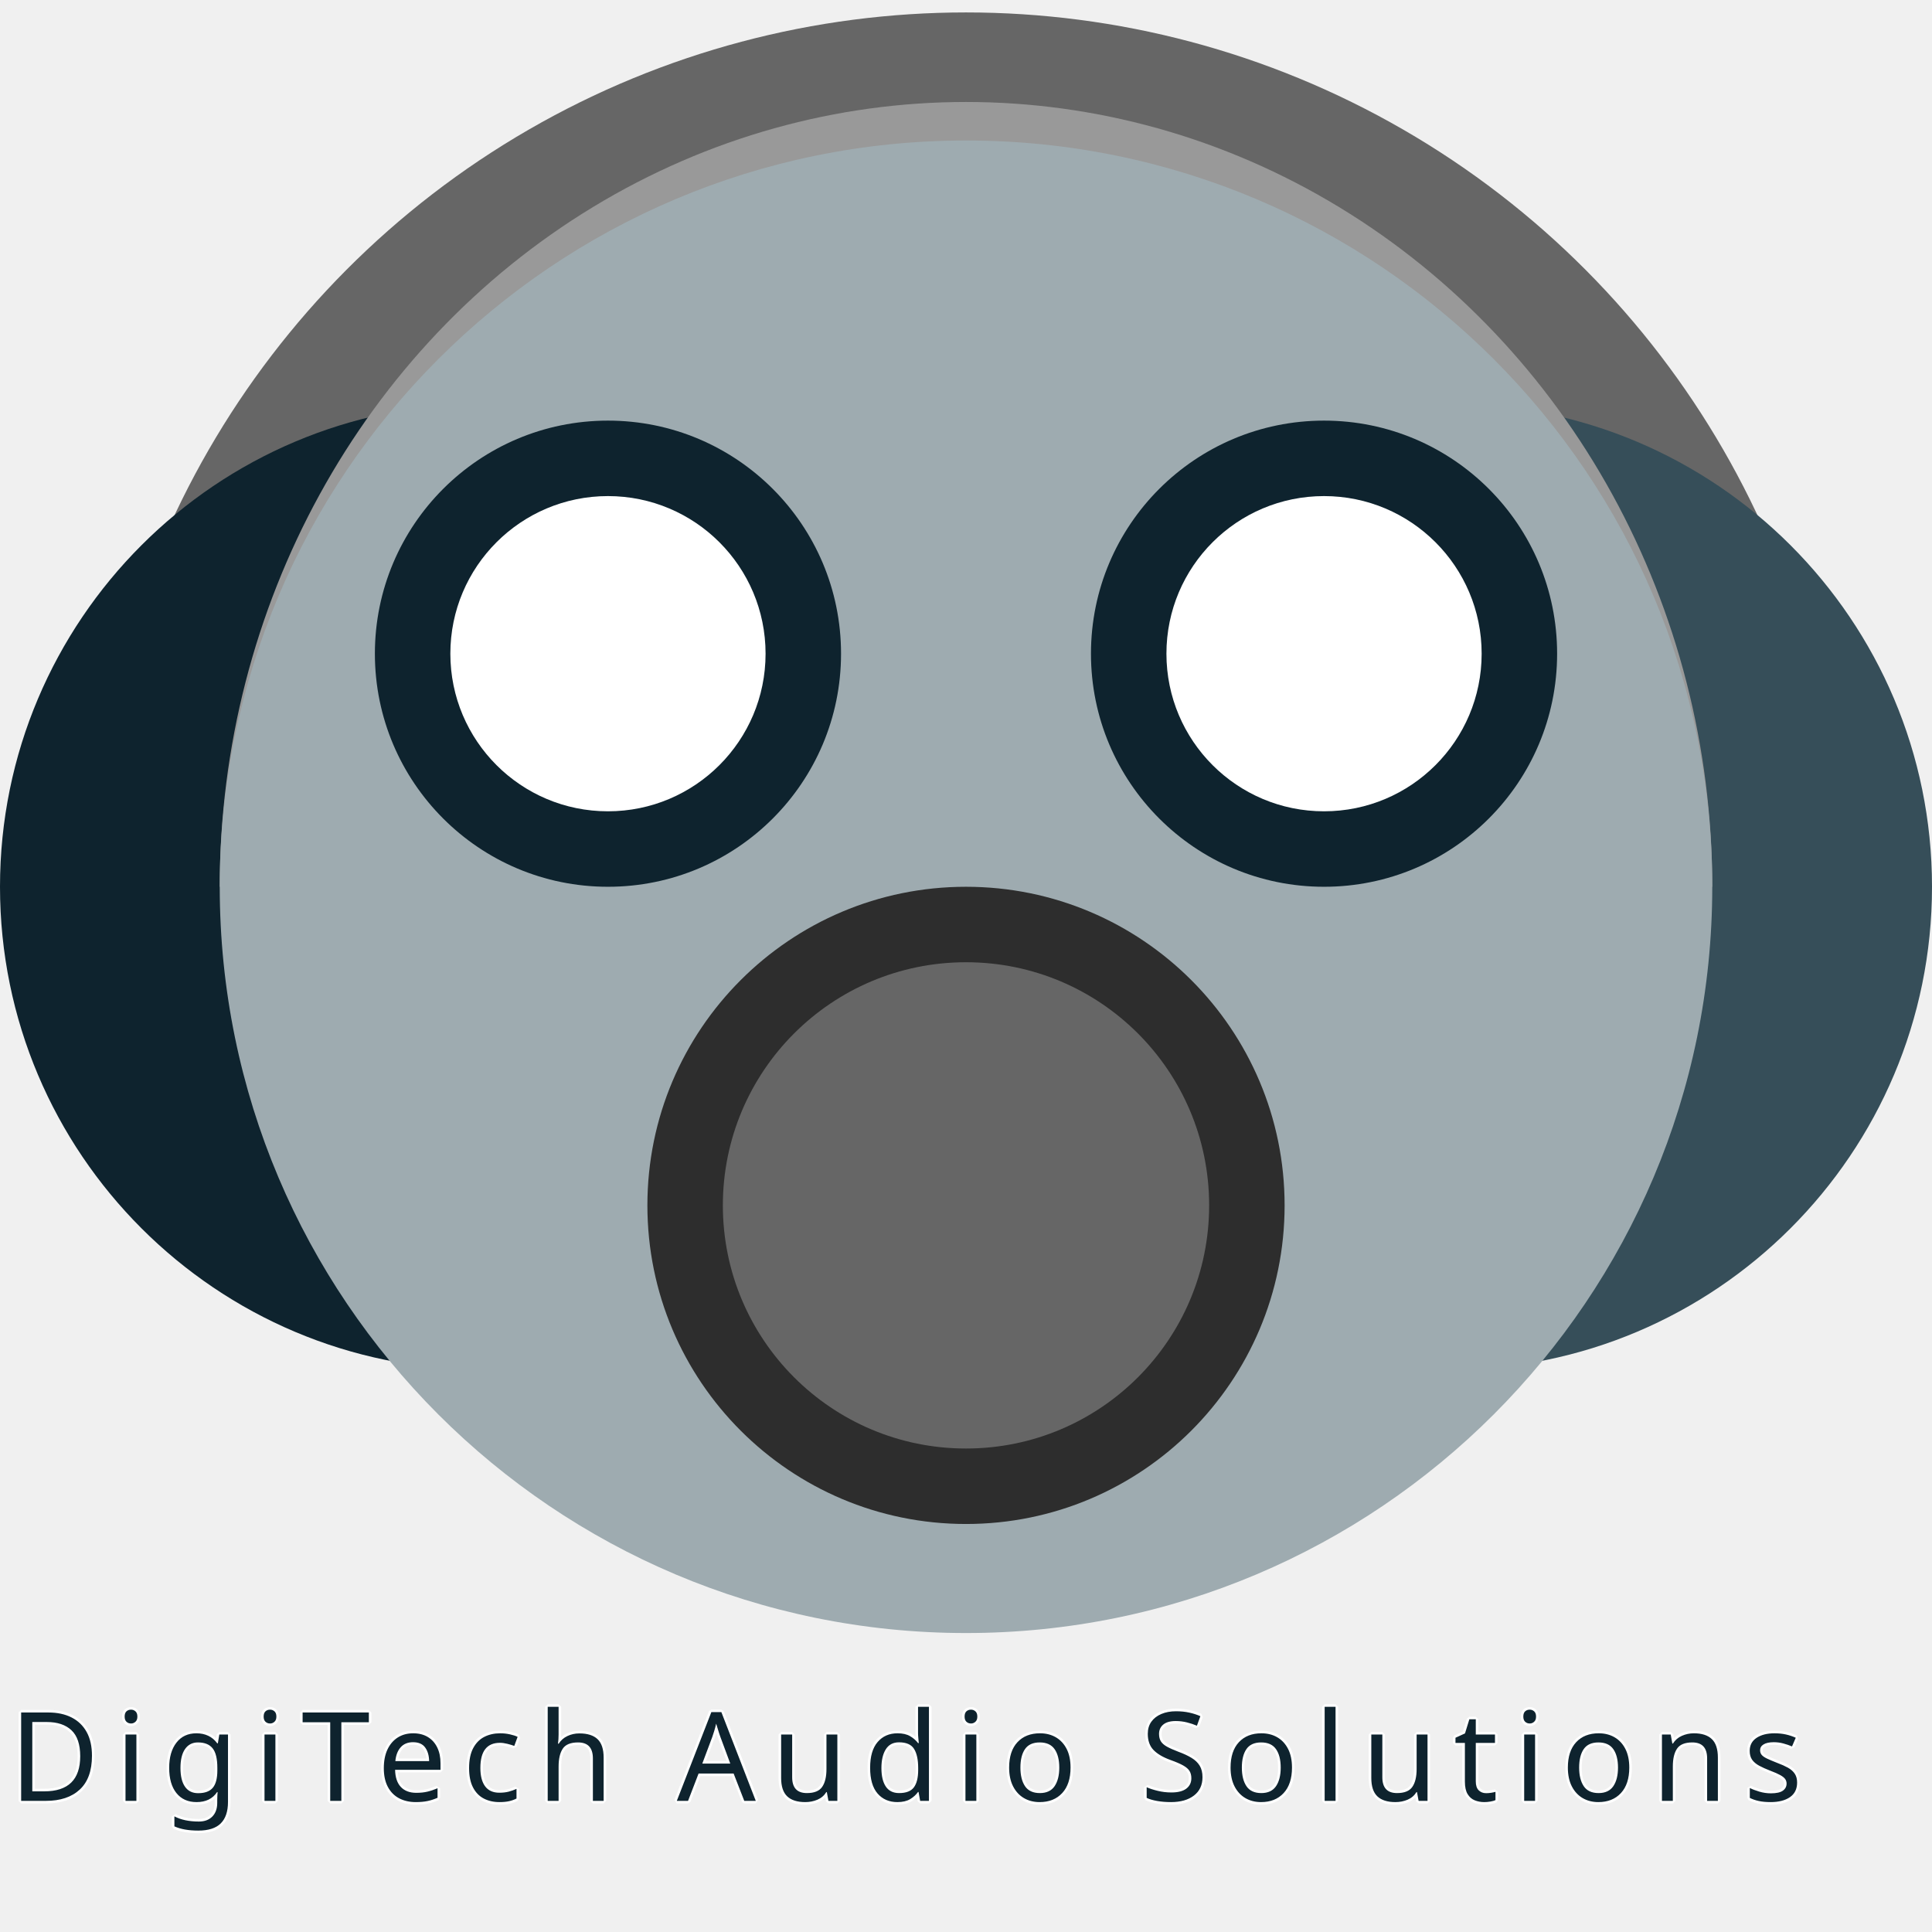
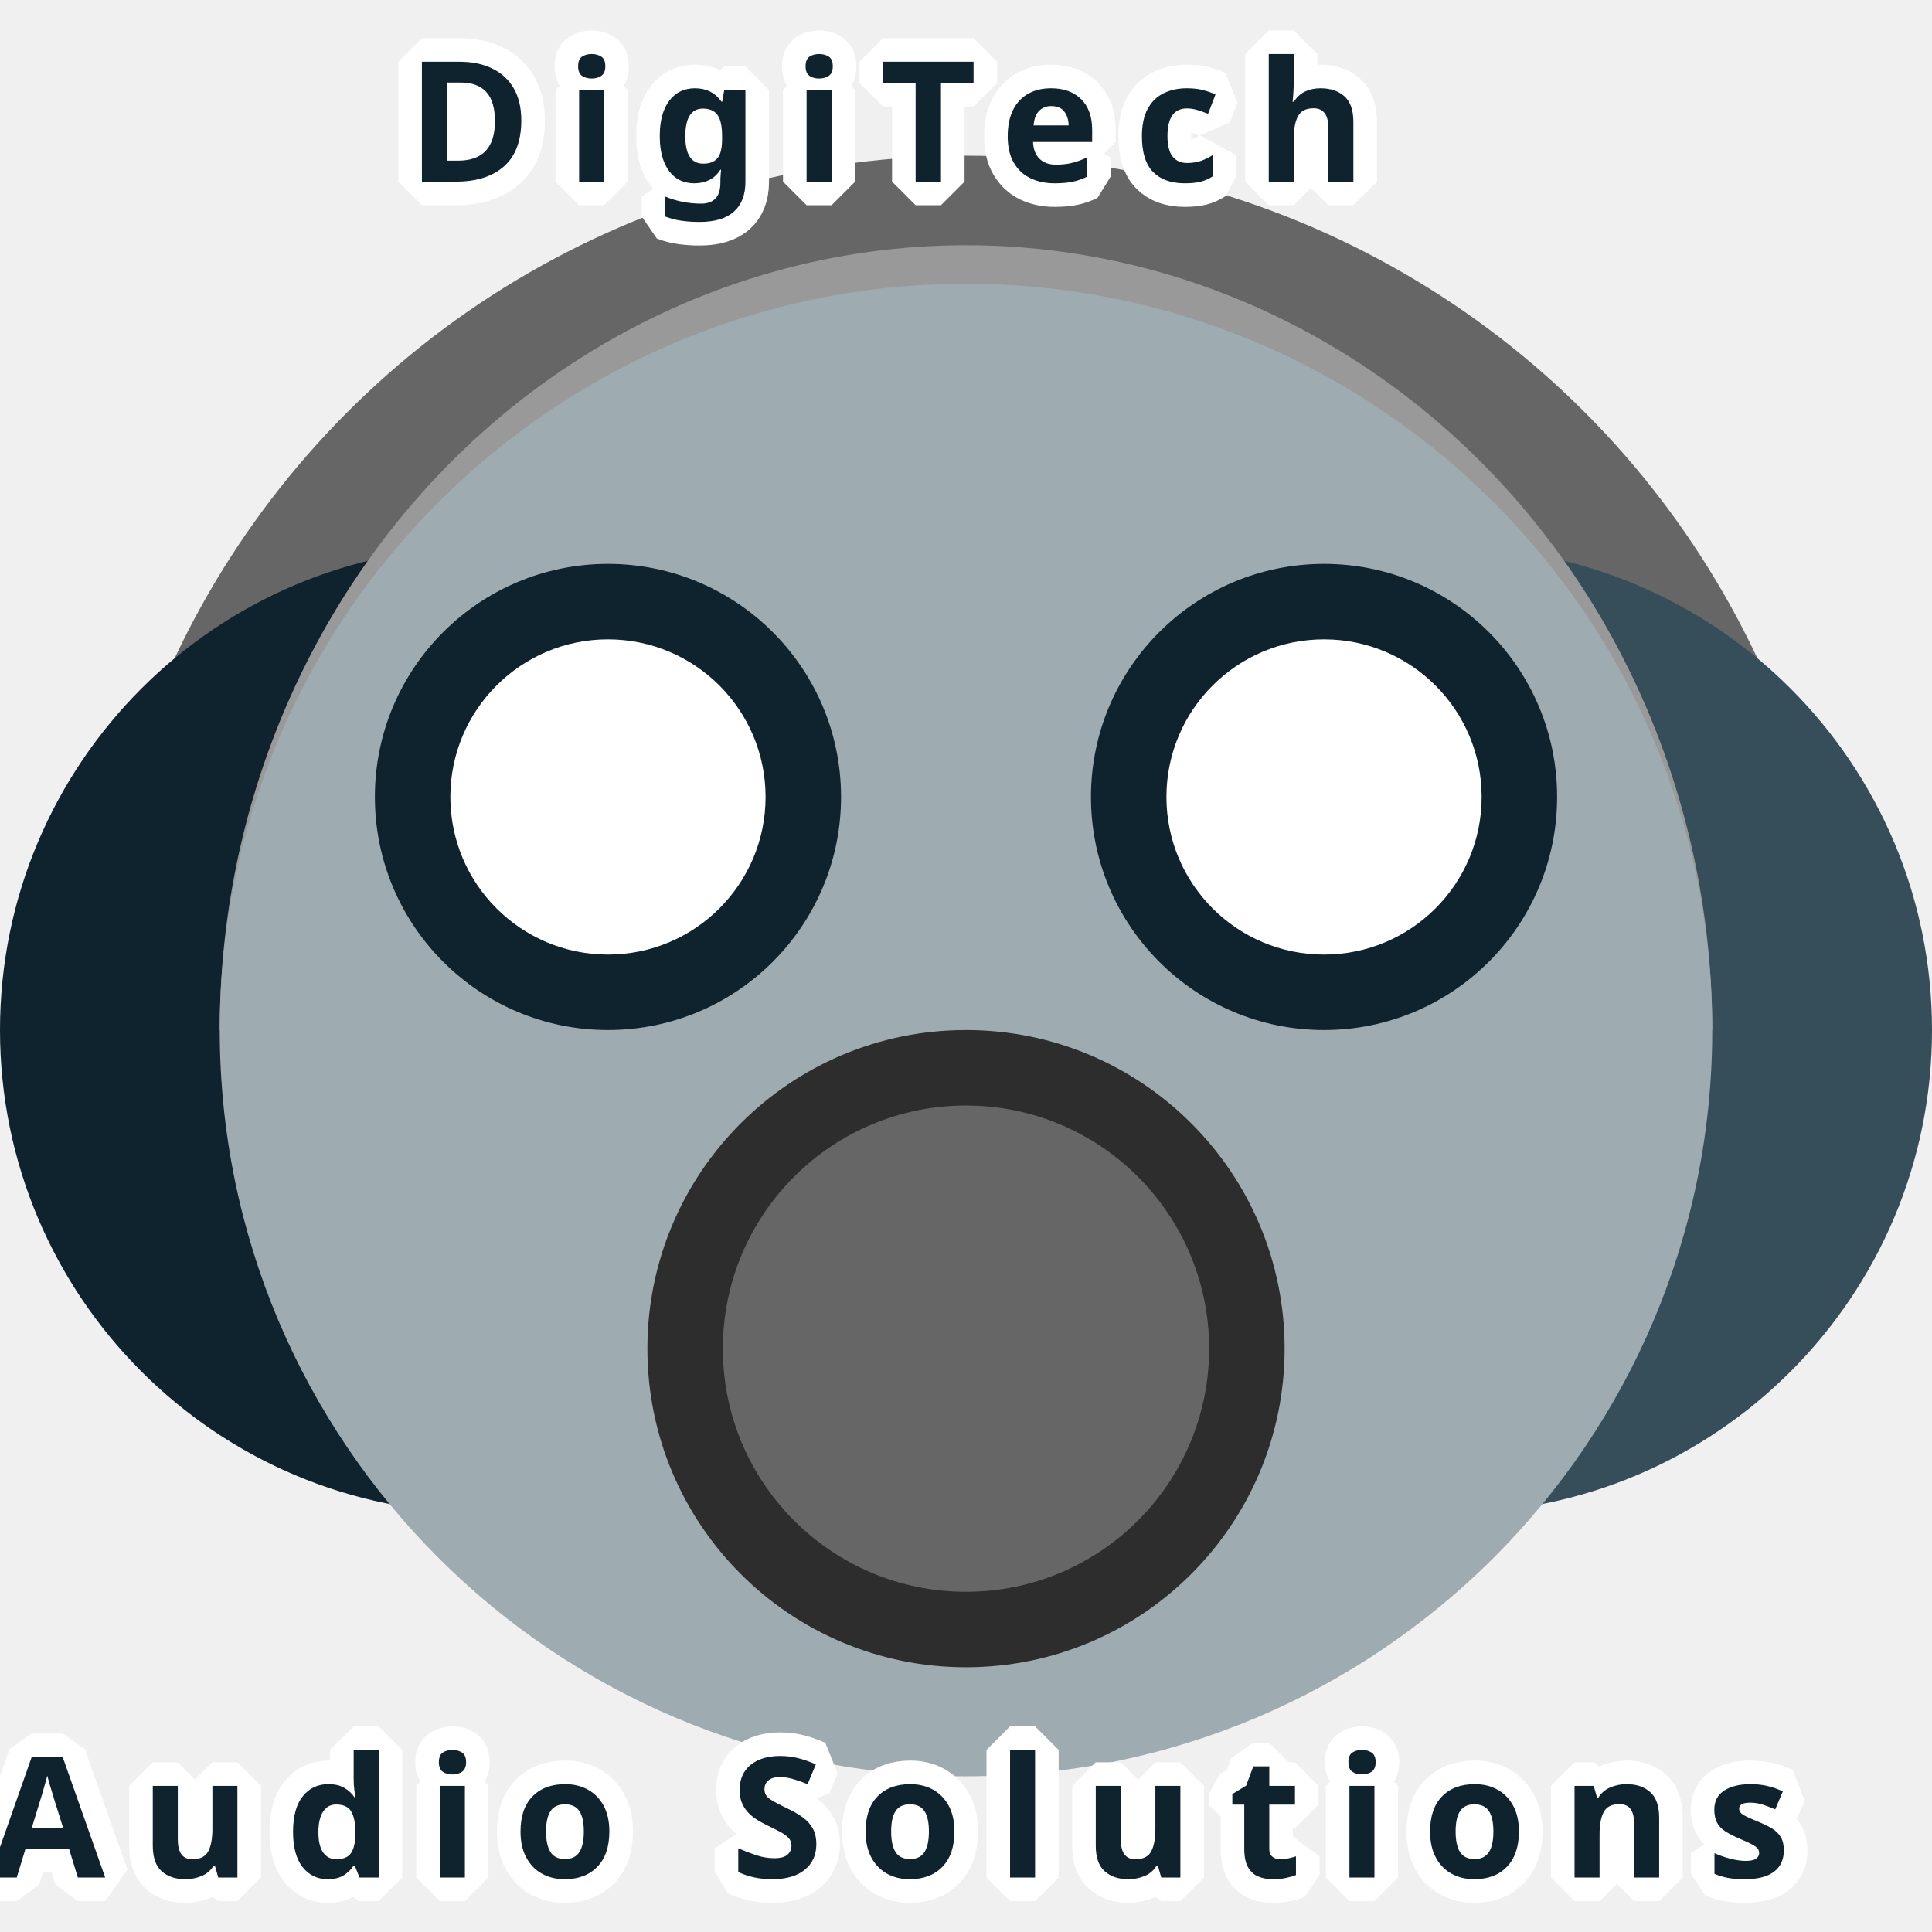
<svg xmlns="http://www.w3.org/2000/svg" xmlns:ns1="http://www.openswatchbook.org/uri/2009/osb" xmlns:xlink="http://www.w3.org/1999/xlink" width="4096" height="4096" viewBox="0 0 1083.733 1083.733" version="1.1" id="svg8">
  <defs id="defs2">
    <linearGradient id="linearGradient1059">
      <stop style="stop-color:#ffffff;stop-opacity:1;" offset="0" id="stop1055" />
      <stop style="stop-color:#ffffff;stop-opacity:0;" offset="1" id="stop1057" />
    </linearGradient>
    <linearGradient id="linearGradient6227" ns1:paint="solid">
      <stop style="stop-color:#000000;stop-opacity:1;" offset="0" id="stop6225" />
    </linearGradient>
    <linearGradient xlink:href="#linearGradient6227" id="linearGradient6229" x1="12.755" y1="193.855" x2="1011.245" y2="193.855" gradientUnits="userSpaceOnUse" />
    <radialGradient xlink:href="#linearGradient1059" id="radialGradient1061" cx="541.867" cy="176.438" fx="541.867" fy="176.438" r="541.866" gradientTransform="matrix(1,0,0,0.06673737,0,164.6635)" gradientUnits="userSpaceOnUse" />
  </defs>
  <g id="layer1" transform="translate(0,786.7331)">
-     <text id="text6513" y="223.444" x="539.928" style="font-style:normal;font-variant:normal;font-weight:normal;font-stretch:normal;font-size:55.546px;line-height:1.25;font-family:Comfortaa;-inkscape-font-specification:Comfortaa;letter-spacing:0px;word-spacing:0px;fill:#0e232e;fill-opacity:1;stroke:#ffffff;stroke-width:2.893;stroke-linecap:round;stroke-linejoin:bevel;stroke-miterlimit:4;stroke-dasharray:none;stroke-opacity:1;paint-order:markers stroke fill" xml:space="preserve">
-       <tspan id="tspan6511" style="font-style:normal;font-variant:normal;font-weight:300;font-stretch:normal;font-size:69.432px;line-height:69.432px;font-family:Comfortaa;-inkscape-font-specification:'Comfortaa Light';text-align:center;letter-spacing:8.679px;text-anchor:middle;fill:#0e232e;fill-opacity:1;stroke:#ffffff;stroke-width:2.893;stroke-linecap:round;stroke-linejoin:bevel;stroke-miterlimit:4;stroke-dasharray:none;stroke-opacity:1;paint-order:markers stroke fill" y="223.444" x="544.268">DigiTech Audio Solutions</tspan>
+     <text id="text6513" y="1468.547" x="382.779" style="font-style:normal;font-variant:normal;font-weight:normal;font-stretch:normal;font-size:55.546px;line-height:1.25;font-family:Comfortaa;-inkscape-font-specification:Comfortaa;letter-spacing:0px;word-spacing:0px;fill:#0e232e;fill-opacity:1;stroke:#ffffff;stroke-width:2.893;stroke-linecap:round;stroke-linejoin:bevel;stroke-miterlimit:4;stroke-dasharray:none;stroke-opacity:1;paint-order:markers stroke fill" xml:space="preserve">
+       <tspan id="tspan6511" style="font-style:normal;font-variant:normal;font-weight:bold;font-stretch:normal;font-size:63.5px;line-height:69.432px;font-family:Comfortaa;-inkscape-font-specification:'Comfortaa Bold';text-align:center;letter-spacing:13.229px;word-spacing:18.521px;text-anchor:middle;fill:#0e232e;fill-opacity:1;stroke:#ffffff;stroke-width:2.893;stroke-linecap:round;stroke-linejoin:bevel;stroke-miterlimit:4;stroke-dasharray:none;stroke-opacity:1;paint-order:markers stroke fill" y="1468.547" x="389.394">DigiTech Audio Solutions</tspan>
    </text>
-     <g id="g3804" transform="matrix(1.866667,0,0,1.866667,1100.667,-30.90827)">
+     <g id="g1046" transform="translate(0,-354.5418)">
+       <rect y="-770.794" x="209.398" height="119.704" width="664.937" id="rect933" style="fill:#ffffff;fill-opacity:1;stroke:#0e232e;stroke-width:3.853;stroke-linecap:round;stroke-linejoin:bevel;stroke-miterlimit:4;stroke-dasharray:none;stroke-opacity:1;paint-order:normal" />
+       <g transform="translate(0.4497249)" id="g1024">
+         <g id="g1004">
+           <g style="stroke:#0e232e;stroke-width:3.773;stroke-miterlimit:4;stroke-dasharray:none" transform="matrix(0.7013305,0,0,0.7013305,136.4008,-212.5938)" id="g952">
+             <circle style="fill:#ffffff;fill-opacity:1;stroke:#0e232e;stroke-width:12.072;stroke-linecap:round;stroke-linejoin:bevel;stroke-miterlimit:4;stroke-dasharray:none;stroke-opacity:1;paint-order:normal" id="path935" cx="196.143" cy="-710.575" r="72.453" />
+             <circle r="55.101" cy="-710.575" cx="196.143" id="circle945" style="fill:#ffffff;fill-opacity:1;stroke:#0e232e;stroke-width:3.773;stroke-linecap:round;stroke-linejoin:bevel;stroke-miterlimit:4;stroke-dasharray:none;stroke-opacity:1;paint-order:normal" />
+             <circle style="fill:#0e232e;fill-opacity:1;stroke:#0e232e;stroke-width:3.773;stroke-linecap:round;stroke-linejoin:bevel;stroke-miterlimit:4;stroke-dasharray:none;stroke-opacity:1;paint-order:normal" id="circle947" cx="196.143" cy="-710.575" r="33.412" />
+           </g>
+           <g id="g960" transform="matrix(0.7013305,0,0,0.7013305,257.2846,-212.5938)" style="stroke:#0e232e;stroke-width:3.773;stroke-miterlimit:4;stroke-dasharray:none">
+             <circle r="72.453" cy="-710.575" cx="196.143" id="circle954" style="fill:#ffffff;fill-opacity:1;stroke:#0e232e;stroke-width:12.072;stroke-linecap:round;stroke-linejoin:bevel;stroke-miterlimit:4;stroke-dasharray:none;stroke-opacity:1;paint-order:normal" />
+             <circle style="fill:#ffffff;fill-opacity:1;stroke:#0e232e;stroke-width:3.773;stroke-linecap:round;stroke-linejoin:bevel;stroke-miterlimit:4;stroke-dasharray:none;stroke-opacity:1;paint-order:normal" id="circle956" cx="196.143" cy="-710.575" r="55.101" />
+             <circle r="33.412" cy="-710.575" cx="196.143" id="circle958" style="fill:#0e232e;fill-opacity:1;stroke:#0e232e;stroke-width:3.773;stroke-linecap:round;stroke-linejoin:bevel;stroke-miterlimit:4;stroke-dasharray:none;stroke-opacity:1;paint-order:normal" />
+           </g>
+         </g>
+         <g id="g994">
+           <g id="g976" transform="matrix(0.7013305,0,0,0.7013305,550.4278,-212.5938)" style="stroke:#0e232e;stroke-width:3.773;stroke-miterlimit:4;stroke-dasharray:none">
+             <circle r="72.453" cy="-710.575" cx="196.143" id="circle970" style="fill:#ffffff;fill-opacity:1;stroke:#0e232e;stroke-width:12.072;stroke-linecap:round;stroke-linejoin:bevel;stroke-miterlimit:4;stroke-dasharray:none;stroke-opacity:1;paint-order:normal" />
+             <circle style="fill:#ffffff;fill-opacity:1;stroke:#0e232e;stroke-width:3.773;stroke-linecap:round;stroke-linejoin:bevel;stroke-miterlimit:4;stroke-dasharray:none;stroke-opacity:1;paint-order:normal" id="circle972" cx="196.143" cy="-710.575" r="55.101" />
+             <circle r="33.412" cy="-710.575" cx="196.143" id="circle974" style="fill:#0e232e;fill-opacity:1;stroke:#0e232e;stroke-width:3.773;stroke-linecap:round;stroke-linejoin:bevel;stroke-miterlimit:4;stroke-dasharray:none;stroke-opacity:1;paint-order:normal" />
+           </g>
+           <g style="stroke:#0e232e;stroke-width:3.773;stroke-miterlimit:4;stroke-dasharray:none" transform="matrix(0.7013305,0,0,0.7013305,671.3116,-212.5938)" id="g984">
+             <circle style="fill:#ffffff;fill-opacity:1;stroke:#0e232e;stroke-width:12.072;stroke-linecap:round;stroke-linejoin:bevel;stroke-miterlimit:4;stroke-dasharray:none;stroke-opacity:1;paint-order:normal" id="circle978" cx="196.143" cy="-710.575" r="72.453" />
+             <circle r="55.101" cy="-710.575" cx="196.143" id="circle980" style="fill:#ffffff;fill-opacity:1;stroke:#0e232e;stroke-width:3.773;stroke-linecap:round;stroke-linejoin:bevel;stroke-miterlimit:4;stroke-dasharray:none;stroke-opacity:1;paint-order:normal" />
+             <circle style="fill:#0e232e;fill-opacity:1;stroke:#0e232e;stroke-width:3.773;stroke-linecap:round;stroke-linejoin:bevel;stroke-miterlimit:4;stroke-dasharray:none;stroke-opacity:1;paint-order:normal" id="circle982" cx="196.143" cy="-710.575" r="33.412" />
+           </g>
+         </g>
+       </g>
+     </g>
+     <g id="g3804" transform="matrix(1.866667,0,0,1.866667,1100.667,49.4546)">
      <g style="image-rendering:auto" id="g3771">
        <path id="circle3748" style="fill:#666666;stroke:none;stroke-width:0.479" d="M 562.099,138.429 A 262.741,262.741 0 0 1 430.728,365.969 262.741,262.741 0 0 1 167.986,365.969 262.741,262.741 0 0 1 36.616,138.429 l 262.741,1e-5 z" transform="scale(-1)" />
        <circle id="path3742" cx="-444.5" cy="-138.429" r="145.143" style="fill:#0e232e;stroke:none;stroke-width:0.265" />
        <circle style="fill:#364e59;stroke:none;stroke-width:0.265" r="145.143" cy="-138.429" cx="-154.214" id="circle3744" />
      </g>
      <path id="path3750" style="fill:#999999;stroke:none;stroke-width:0.419" d="m 523.612,138.429 a 224.255,235.831 0 0 1 -112.127,204.236 224.255,235.831 0 0 1 -224.255,-10e-6 224.255,235.831 0 0 1 -112.127,-204.236 l 224.255,1e-5 z" transform="scale(-1)" />
      <circle id="circle3746" cx="-299.357" cy="-138.429" r="224.255" style="fill:#9eabb0;stroke:none;stroke-width:0.409" />
      <g transform="translate(-107.5916,-70.04035)" id="g3764">
        <circle id="circle3752" cx="-299.357" cy="-138.429" r="70.04" style="fill:#0e232e;stroke:none;stroke-width:0.128" />
        <circle style="fill:#ffffff;stroke:none;stroke-width:0.086" r="47.362" cy="-138.429" cx="-299.357" id="circle3754" />
        <circle style="fill:#0e232e;stroke:none;stroke-width:0.128" r="70.04" cy="-138.429" cx="-84.174" id="circle3756" />
        <circle id="circle3758" cx="-84.174" cy="-138.429" r="47.362" style="fill:#ffffff;stroke:none;stroke-width:0.086" />
      </g>
      <g id="g3781">
        <circle id="circle3766" cx="-299.357" cy="-42.686" r="95.743" style="fill:#2d2d2d;stroke:none;stroke-width:0.175" />
        <circle style="fill:#666666;stroke:none;stroke-width:0.133" r="73.064" cy="-42.686" cx="-299.357" id="circle3775" />
      </g>
    </g>
    <g id="g3804-4" transform="translate(-649.9842,283.6195)">
      <g style="image-rendering:auto" id="g3771-2">
        <path id="circle3748-7" style="fill:#666666;stroke:none;stroke-width:0.479" d="M 562.099,138.429 A 262.741,262.741 0 0 1 430.728,365.969 262.741,262.741 0 0 1 167.986,365.969 262.741,262.741 0 0 1 36.616,138.429 l 262.741,1e-5 z" transform="scale(-1)" />
        <circle id="path3742-4" cx="-444.5" cy="-138.429" r="145.143" style="fill:#0e232e;stroke:none;stroke-width:0.265" />
        <circle style="fill:#364e59;stroke:none;stroke-width:0.265" r="145.143" cy="-138.429" cx="-154.214" id="circle3744-9" />
      </g>
      <path id="path3750-9" style="fill:#999999;stroke:none;stroke-width:0.419" d="m 523.612,138.429 a 224.255,235.831 0 0 1 -112.127,204.236 224.255,235.831 0 0 1 -224.255,-10e-6 224.255,235.831 0 0 1 -112.127,-204.236 l 224.255,1e-5 z" transform="scale(-1)" />
      <circle id="circle3746-4" cx="-299.357" cy="-138.429" r="224.255" style="fill:#9eabb0;stroke:none;stroke-width:0.409" />
      <g transform="translate(-107.5916,-70.04035)" id="g3764-5">
        <circle id="circle3752-3" cx="-299.357" cy="-138.429" r="70.04" style="fill:#0e232e;stroke:none;stroke-width:0.128" />
        <circle style="fill:#ffffff;stroke:none;stroke-width:0.086" r="47.362" cy="-138.429" cx="-299.357" id="circle3754-5" />
        <circle style="fill:#0e232e;stroke:none;stroke-width:0.128" r="70.04" cy="-138.429" cx="-84.174" id="circle3756-7" />
        <circle id="circle3758-0" cx="-84.174" cy="-138.429" r="47.362" style="fill:#ffffff;stroke:none;stroke-width:0.086" />
      </g>
      <g id="g3781-8">
        <circle id="circle3766-9" cx="-299.357" cy="-42.686" r="95.743" style="fill:#2d2d2d;stroke:none;stroke-width:0.175" />
        <circle style="fill:#666666;stroke:none;stroke-width:0.133" r="73.064" cy="-42.686" cx="-299.357" id="circle3775-9" />
      </g>
    </g>
    <text xml:space="preserve" style="font-style:normal;font-variant:normal;font-weight:normal;font-stretch:normal;font-size:50.8px;line-height:1.25;font-family:Comfortaa;-inkscape-font-specification:Comfortaa;letter-spacing:0px;word-spacing:0px;fill:#364e59;fill-opacity:1;stroke:none;stroke-width:0.265" x="-882.693" y="601.991" id="text3736-7">
      <tspan x="-878.725" y="601.991" style="font-style:normal;font-variant:normal;font-weight:300;font-stretch:normal;font-size:63.5px;line-height:63.5px;font-family:Comfortaa;-inkscape-font-specification:'Comfortaa Light';text-align:center;letter-spacing:7.938px;text-anchor:middle;fill:#364e59;stroke-width:0.265" id="tspan3738-5">DigiTech Audio Solutions</tspan>
    </text>
    <g id="g3804-3" transform="matrix(0.9333334,0,0,0.9333332,-257.9279,-253.6255)" style="image-rendering:optimizeQuality">
      <g style="image-rendering:auto" id="g3771-7">
        <path id="circle3748-5" style="fill:#666666;stroke:none;stroke-width:0.558" d="M 562.099,138.429 A 262.741,356.317 0 0 1 430.728,447.008 262.741,356.317 0 0 1 167.986,447.008 262.741,356.317 0 0 1 36.616,138.429 l 262.741,2e-5 z" transform="scale(-1)" />
        <circle id="path3742-6" cx="-444.5" cy="-138.429" r="145.143" style="fill:#0e232e;stroke:none;stroke-width:0.265" />
        <circle style="fill:#364e59;stroke:none;stroke-width:0.265" r="145.143" cy="-138.429" cx="-154.214" id="circle3744-2" />
      </g>
      <path id="path3750-91" style="fill:#999999;stroke:none;stroke-width:0.476" d="M 523.612,138.429 A 224.255,304.168 0 0 1 411.484,401.846 224.255,304.168 0 0 1 187.23,401.846 224.255,304.168 0 0 1 75.103,138.429 l 224.255,2e-5 z" transform="scale(-1)" />
      <circle id="circle3746-2" cx="-299.357" cy="-138.429" r="224.255" style="fill:#9eabb0;stroke:none;stroke-width:0.409" />
      <g transform="translate(-107.5916,-70.04035)" id="g3764-7">
        <circle id="circle3752-9" cx="-299.357" cy="-138.429" r="70.04" style="fill:#0e232e;stroke:none;stroke-width:0.128" />
        <circle style="fill:#ffffff;stroke:none;stroke-width:0.086" r="47.362" cy="-138.429" cx="-299.357" id="circle3754-3" />
        <circle style="fill:#0e232e;stroke:none;stroke-width:0.128" r="70.04" cy="-138.429" cx="-84.174" id="circle3756-6" />
        <circle id="circle3758-06" cx="-84.174" cy="-138.429" r="47.362" style="fill:#ffffff;stroke:none;stroke-width:0.086" />
      </g>
      <g id="g3781-2">
        <circle id="circle3766-1" cx="-299.357" cy="-42.686" r="95.743" style="fill:#2d2d2d;stroke:none;stroke-width:0.175" />
        <circle style="fill:#666666;stroke:none;stroke-width:0.133" r="73.064" cy="-42.686" cx="-299.357" id="circle3775-8" />
      </g>
    </g>
+     <text id="text6513-3" y="-684.851" x="540.953" style="font-style:normal;font-variant:normal;font-weight:normal;font-stretch:normal;font-size:82.394px;line-height:1.25;font-family:Comfortaa;-inkscape-font-specification:Comfortaa;letter-spacing:0px;word-spacing:0px;fill:#0e232e;fill-opacity:1;stroke:#ffffff;stroke-width:26.458;stroke-linecap:round;stroke-linejoin:bevel;stroke-miterlimit:4;stroke-dasharray:none;stroke-opacity:1;paint-order:markers stroke fill" xml:space="preserve">
+       <tspan id="tspan6511-5" style="font-style:normal;font-variant:normal;font-weight:bold;font-stretch:normal;font-size:94.192px;line-height:102.992px;font-family:Comfortaa;-inkscape-font-specification:'Comfortaa Bold';text-align:center;letter-spacing:19.623px;word-spacing:27.473px;text-anchor:middle;fill:#0e232e;fill-opacity:1;stroke:#ffffff;stroke-width:26.458;stroke-linecap:round;stroke-linejoin:bevel;stroke-miterlimit:4;stroke-dasharray:none;stroke-opacity:1;paint-order:markers stroke fill" y="-684.851" x="550.764">DigiTech</tspan>
+     </text>
+     <text id="text6513-35" y="266.451" x="542.854" style="font-style:normal;font-variant:normal;font-weight:normal;font-stretch:normal;font-size:82.394px;line-height:1.25;font-family:Comfortaa;-inkscape-font-specification:Comfortaa;letter-spacing:0px;word-spacing:0px;fill:#0e232e;fill-opacity:1;stroke:#ffffff;stroke-width:26.458;stroke-linecap:round;stroke-linejoin:bevel;stroke-miterlimit:4;stroke-dasharray:none;stroke-opacity:1;paint-order:markers stroke fill" xml:space="preserve">
+       <tspan style="font-style:normal;font-variant:normal;font-weight:bold;font-stretch:normal;font-size:94.192px;line-height:102.992px;font-family:Comfortaa;-inkscape-font-specification:'Comfortaa Bold';text-align:center;letter-spacing:19.623px;word-spacing:27.473px;text-anchor:middle;fill:#0e232e;fill-opacity:1;stroke:#ffffff;stroke-width:26.458;stroke-linecap:round;stroke-linejoin:bevel;stroke-miterlimit:4;stroke-dasharray:none;stroke-opacity:1;paint-order:markers stroke fill" y="266.451" x="552.666" id="tspan929">Audio Solutions</tspan>
+     </text>
  </g>
</svg>
